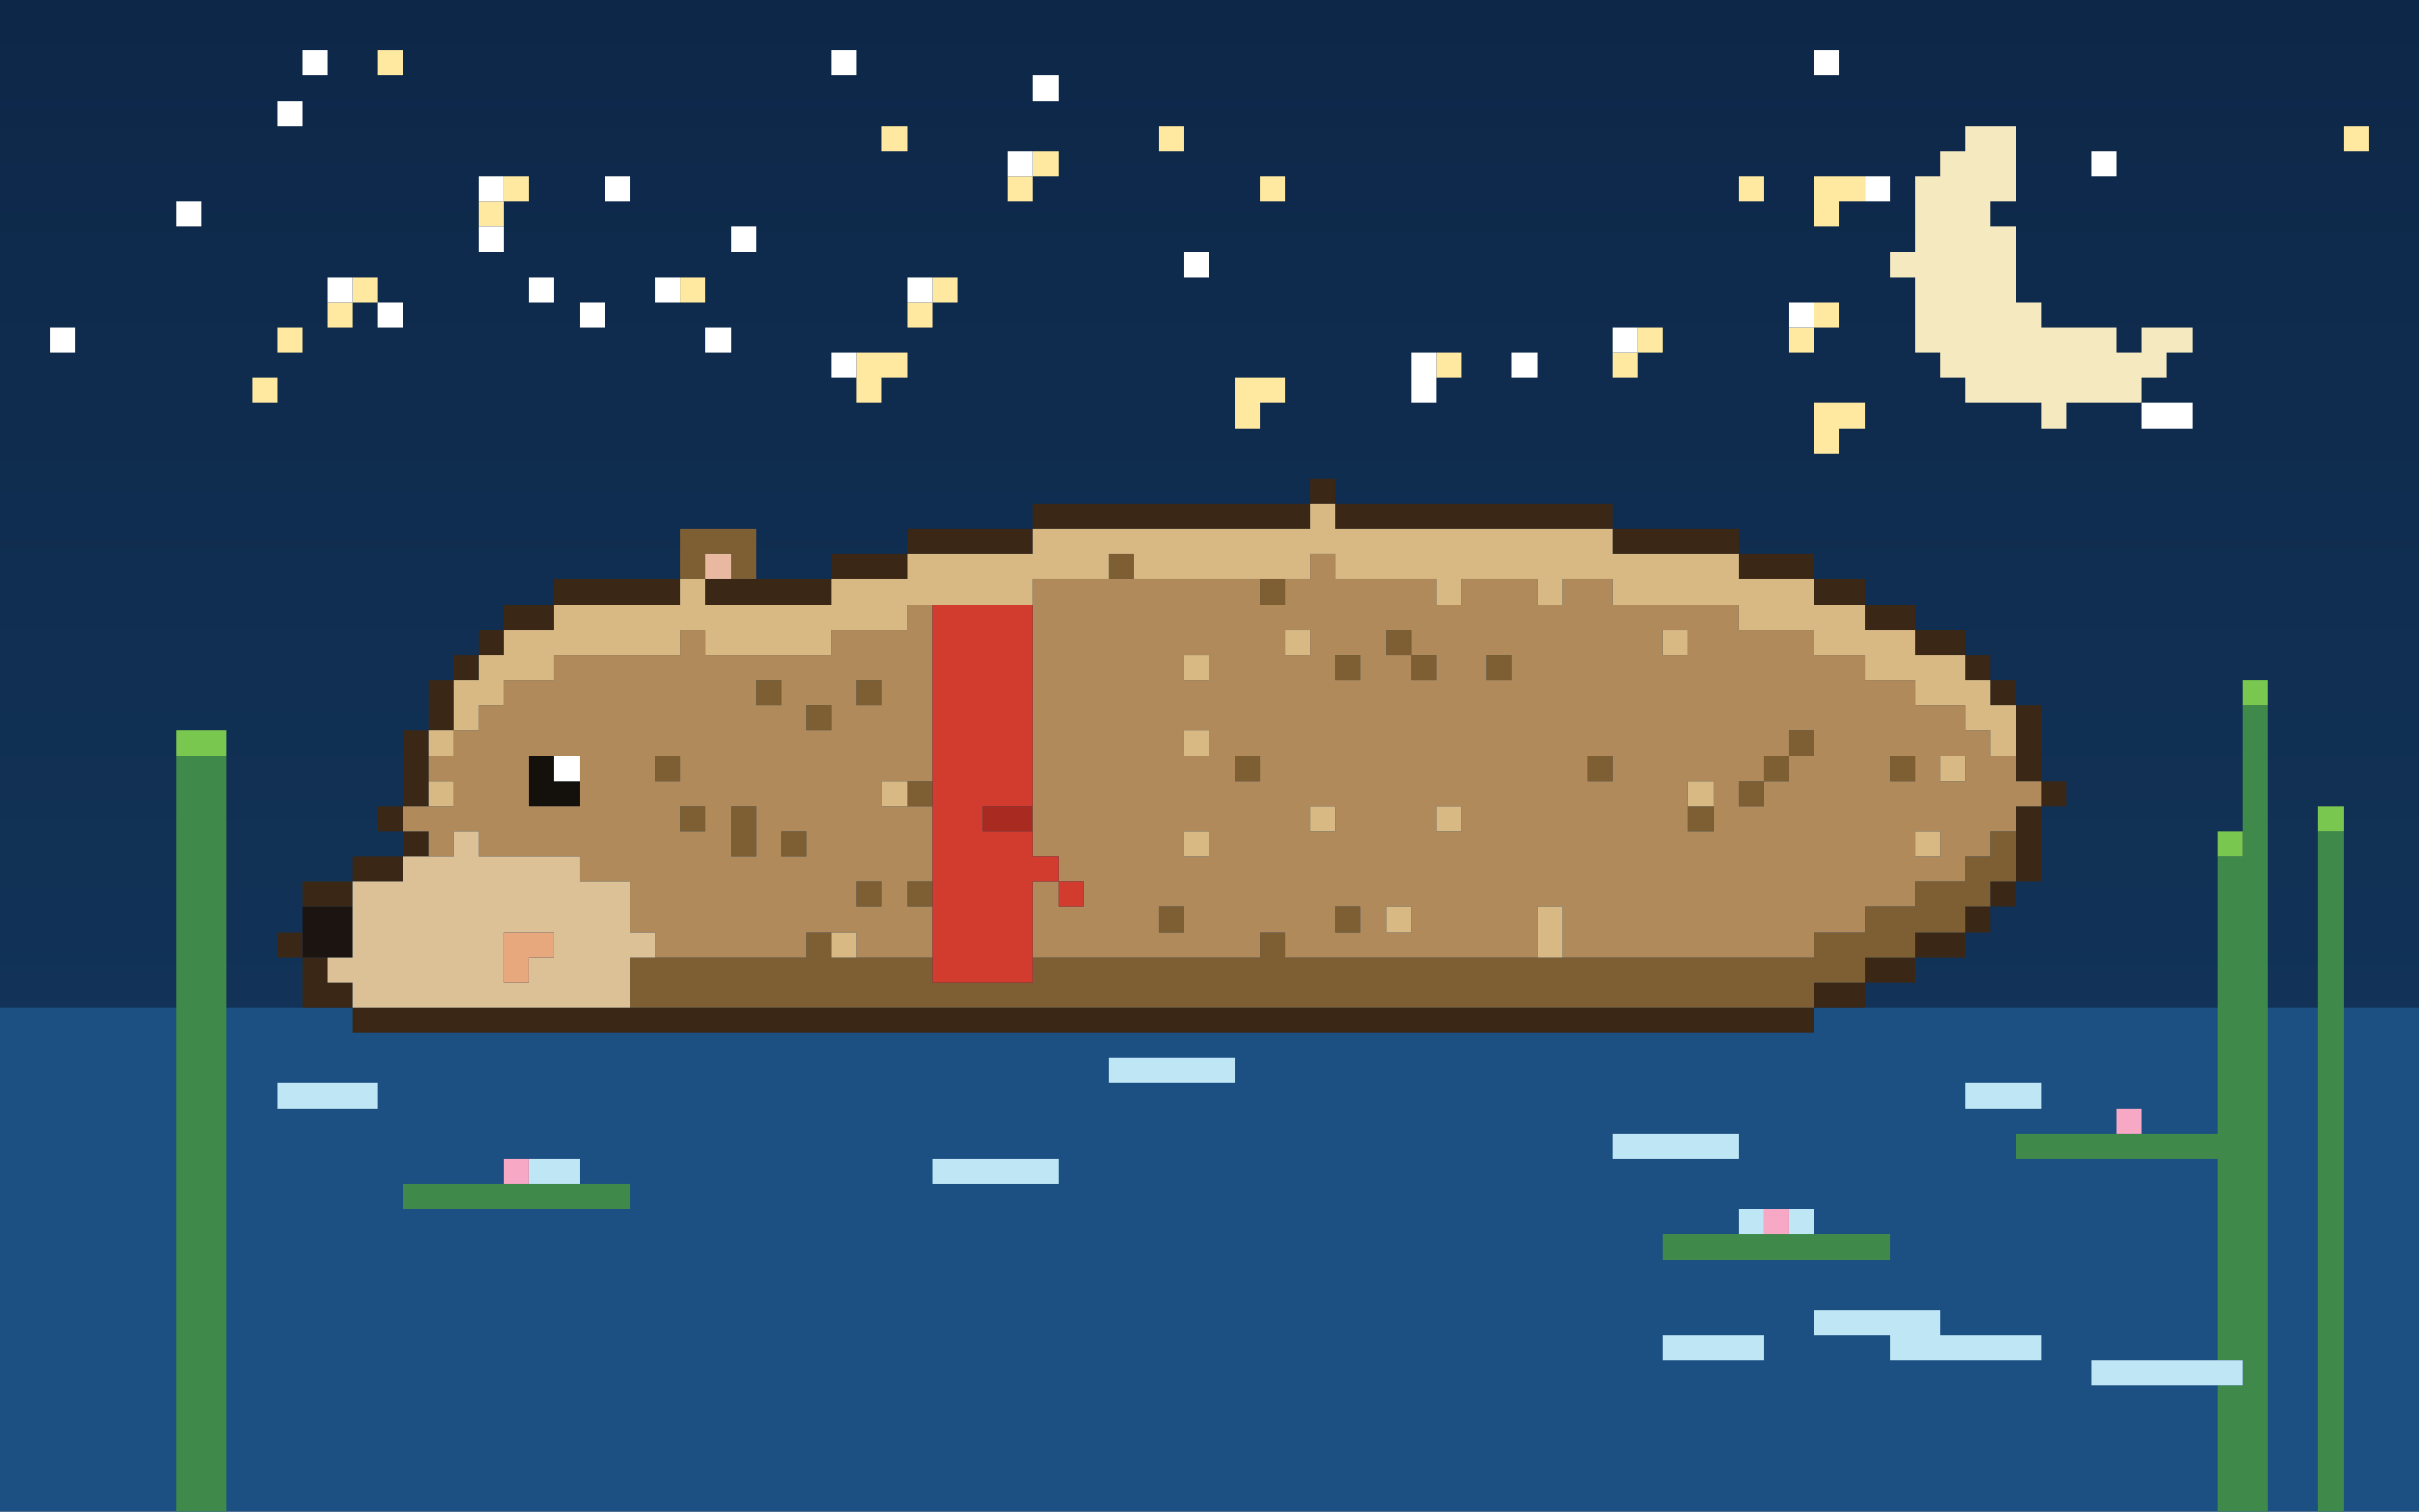
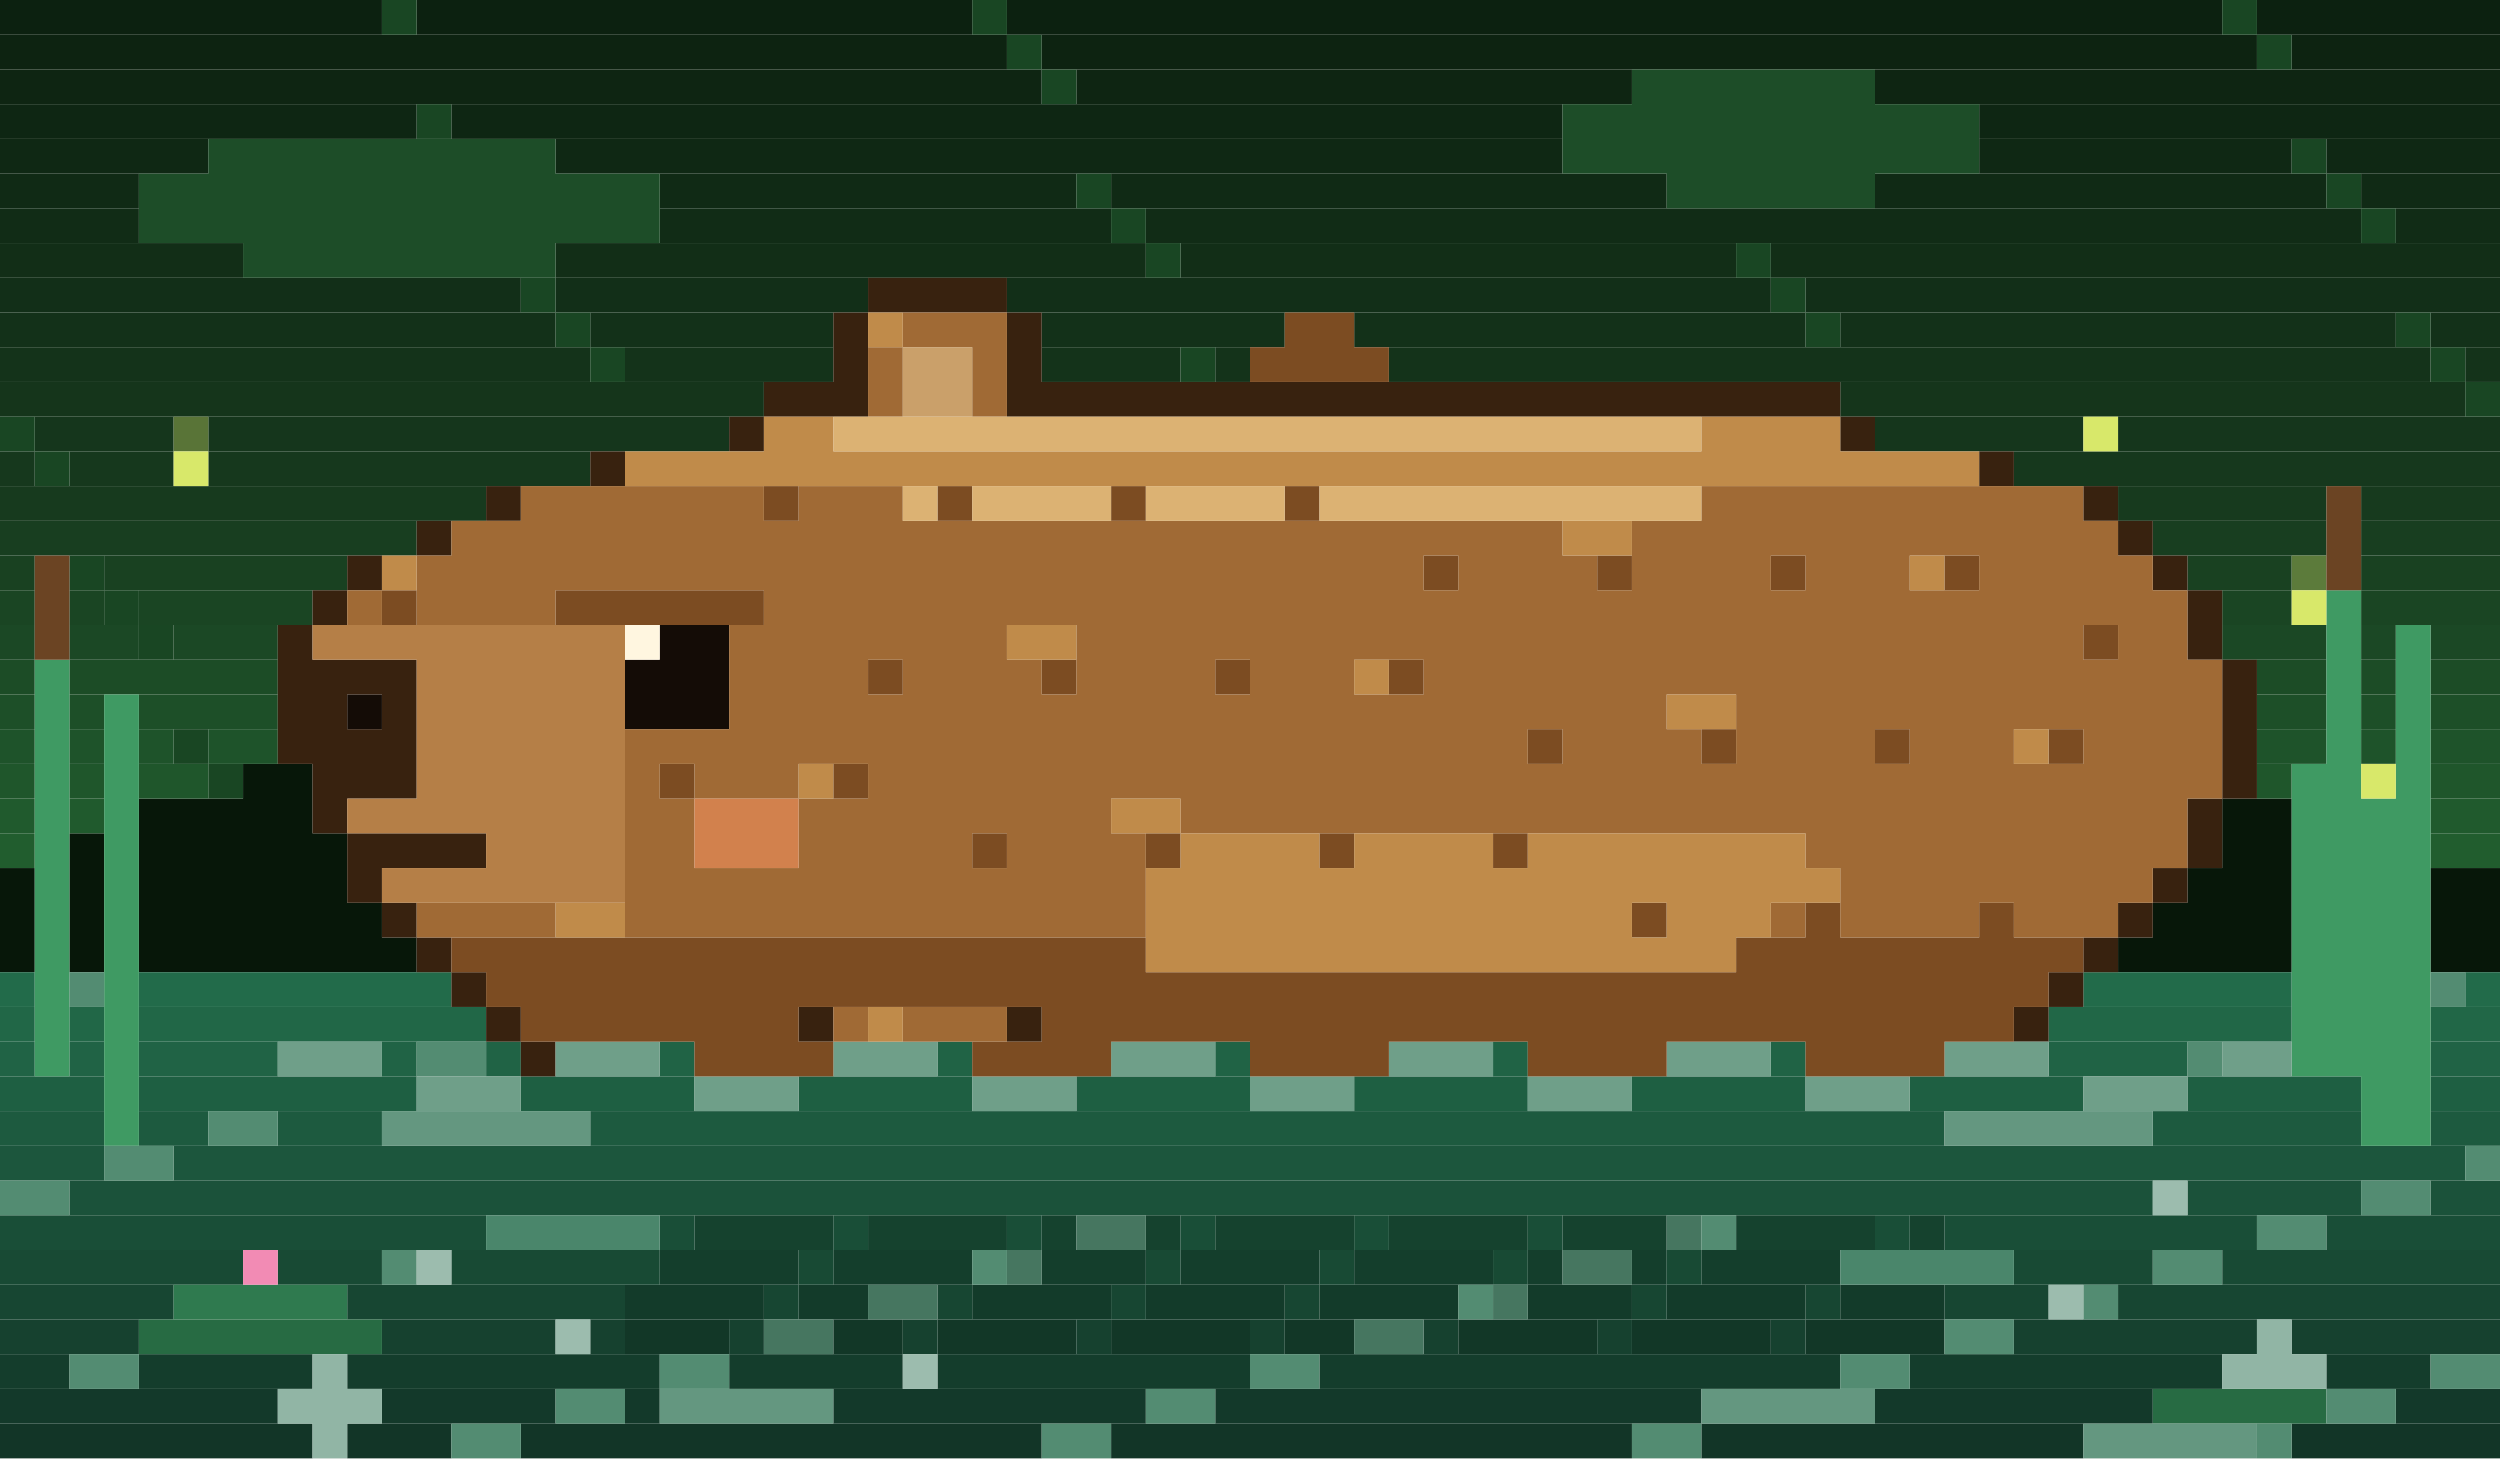
- <svg xmlns="http://www.w3.org/2000/svg" viewBox="0 0 480 300">
-   <defs>
-     <linearGradient id="g" x1="0" y1="0" x2="0" y2="1">
-       <stop offset="0" stop-color="#0d2748" />
-       <stop offset="1" stop-color="#14395f" />
-     </linearGradient>
-   </defs>
-   <rect width="480" height="300" fill="url(#g)" />
-   <rect y="200" width="480" height="100" fill="#1c4f82" />
-   <path fill="#14100c" d="M105 150h5v5H105zM105 155h10v5H105z" />
-   <path fill="#1c1410" d="M60 180h10v5H60zM60 185h10v5H60z" />
-   <path fill="#3a2716" d="M260 95h5v5H260zM205 100h55v5H205zM265 100h55v5H265zM180 105h25v5H180zM320 105h25v5H320zM165 110h15v5H165zM345 110h15v5H345zM110 115h25v5H110zM140 115h25v5H140zM360 115h10v5H360zM100 120h10v5H100zM370 120h10v5H370zM95 125h5v5H95zM380 125h10v5H380zM90 130h5v5H90zM390 130h5v5H390zM85 135h5v5H85zM395 135h5v5H395zM85 140h5v5H85zM400 140h5v5H400zM80 145h5v5H80zM400 145h5v5H400zM80 150h5v5H80zM400 150h5v5H400zM80 155h5v5H80zM405 155h5v5H405zM75 160h5v5H75zM400 160h5v5H400zM80 165h5v5H80zM400 165h5v5H400zM70 170h10v5H70zM400 170h5v5H400zM60 175h10v5H60zM395 175h5v5H395zM390 180h5v5H390zM55 185h5v5H55zM380 185h10v5H380zM60 190h5v5H60zM370 190h10v5H370zM60 195h10v5H60zM360 195h10v5H360zM70 200h290v5H70z" />
-   <path fill="#3f8a4a" d="M445 140h5v5H445zM445 145h5v5H445zM35 150h10v5H35zM445 150h5v5H445zM35 155h10v5H35zM445 155h5v5H445zM35 160h10v5H35zM445 160h5v5H445zM35 165h10v5H35zM445 165h5v5H445zM460 165h5v5H460zM35 170h10v5H35zM440 170h10v5H440zM460 170h5v5H460zM35 175h10v5H35zM440 175h10v5H440zM460 175h5v5H460zM35 180h10v5H35zM440 180h10v5H440zM460 180h5v5H460zM35 185h10v5H35zM440 185h10v5H440zM460 185h5v5H460zM35 190h10v5H35zM440 190h10v5H440zM460 190h5v5H460zM35 195h10v5H35zM440 195h10v5H440zM460 195h5v5H460zM35 200h10v5H35zM440 200h10v5H440zM460 200h5v5H460zM35 205h10v5H35zM440 205h10v5H440zM460 205h5v5H460zM35 210h10v5H35zM440 210h10v5H440zM460 210h5v5H460zM35 215h10v5H35zM440 215h10v5H440zM460 215h5v5H460zM35 220h10v5H35zM440 220h10v5H440zM460 220h5v5H460zM35 225h10v5H35zM400 225h50v5H400zM460 225h5v5H460zM35 230h10v5H35zM440 230h10v5H440zM460 230h5v5H460zM35 235h10v5H35zM80 235h45v5H80zM440 235h10v5H440zM460 235h5v5H460zM35 240h10v5H35zM440 240h10v5H440zM460 240h5v5H460zM35 245h10v5H35zM330 245h45v5H330zM440 245h10v5H440zM460 245h5v5H460zM35 250h10v5H35zM440 250h10v5H440zM460 250h5v5H460zM35 255h10v5H35zM440 255h10v5H440zM460 255h5v5H460zM35 260h10v5H35zM440 260h10v5H440zM460 260h5v5H460zM35 265h10v5H35zM440 265h10v5H440zM460 265h5v5H460zM35 270h10v5H35zM445 270h5v5H445zM460 270h5v5H460zM35 275h10v5H35zM440 275h10v5H440zM460 275h5v5H460zM35 280h10v5H35zM440 280h10v5H440zM460 280h5v5H460zM35 285h10v5H35zM440 285h10v5H440zM460 285h5v5H460zM35 290h10v5H35zM440 290h10v5H440zM460 290h5v5H460zM35 295h10v5H35zM440 295h10v5H440zM460 295h5v5H460z" />
-   <path fill="#7ac74f" d="M445 135h5v5H445zM35 145h10v5H35zM460 160h5v5H460zM440 165h5v5H440z" />
-   <path fill="#7d5f33" d="M135 105h15v5H135zM135 110h5v5H135zM145 110h5v5H145zM220 110h5v5H220zM250 115h5v5H250zM275 125h5v5H275zM265 130h5v5H265zM280 130h5v5H280zM295 130h5v5H295zM150 135h5v5H150zM170 135h5v5H170zM160 140h5v5H160zM355 145h5v5H355zM130 150h5v5H130zM245 150h5v5H245zM315 150h5v5H315zM350 150h5v5H350zM375 150h5v5H375zM180 155h5v5H180zM345 155h5v5H345zM135 160h5v5H135zM145 160h5v5H145zM335 160h5v5H335zM145 165h5v5H145zM155 165h5v5H155zM395 165h5v5H395zM390 170h10v5H390zM170 175h5v5H170zM180 175h5v5H180zM380 175h15v5H380zM230 180h5v5H230zM265 180h5v5H265zM370 180h20v5H370zM160 185h5v5H160zM250 185h5v5H250zM360 185h20v5H360zM125 190h60v5H125zM205 190h165v5H205zM125 195h235v5H125z" />
-   <path fill="#a82a20" d="M195 160h10v5H195z" />
-   <path fill="#b08a5a" d="M260 110h5v5H260zM205 115h45v5H205zM255 115h30v5H255zM290 115h15v5H290zM310 115h10v5H310zM180 120h5v5H180zM205 120h140v5H205zM135 125h5v5H135zM165 125h20v5H165zM205 125h50v5H205zM260 125h15v5H260zM280 125h50v5H280zM335 125h25v5H335zM110 130h75v5H110zM205 130h30v5H205zM240 130h25v5H240zM270 130h10v5H270zM285 130h10v5H285zM300 130h70v5H300zM100 135h50v5H100zM155 135h15v5H155zM175 135h10v5H175zM205 135h175v5H205zM95 140h65v5H95zM165 140h20v5H165zM205 140h185v5H205zM90 145h95v5H90zM205 145h30v5H205zM240 145h115v5H240zM360 145h35v5H360zM85 150h20v5H85zM115 150h15v5H115zM135 150h50v5H135zM205 150h40v5H205zM250 150h65v5H250zM320 150h30v5H320zM355 150h20v5H355zM380 150h5v5H380zM390 150h10v5H390zM90 155h15v5H90zM115 155h60v5H115zM205 155h130v5H205zM340 155h5v5H340zM350 155h55v5H350zM80 160h55v5H80zM140 160h5v5H140zM150 160h35v5H150zM205 160h55v5H205zM265 160h20v5H265zM290 160h45v5H290zM340 160h60v5H340zM85 165h5v5H85zM95 165h50v5H95zM150 165h5v5H150zM160 165h25v5H160zM205 165h30v5H205zM240 165h140v5H240zM385 165h10v5H385zM115 170h70v5H115zM210 170h180v5H210zM125 175h45v5H125zM175 175h5v5H175zM205 175h5v5H205zM215 175h165v5H215zM125 180h60v5H125zM205 180h25v5H205zM235 180h30v5H235zM270 180h5v5H270zM280 180h25v5H280zM310 180h60v5H310zM130 185h30v5H130zM170 185h15v5H170zM205 185h45v5H205zM255 185h50v5H255zM310 185h50v5H310z" />
-   <path fill="#bfe6f5" d="M220 210h25v5H220zM55 215h20v5H55zM390 215h15v5H390zM320 225h25v5H320zM105 230h10v5H105zM185 230h25v5H185zM345 240h5v5H345zM355 240h5v5H355zM360 260h25v5H360zM330 265h20v5H330zM375 265h30v5H375zM415 270h30v5H415z" />
-   <path fill="#d23c2e" d="M185 120h20v5H185zM185 125h20v5H185zM185 130h20v5H185zM185 135h20v5H185zM185 140h20v5H185zM185 145h20v5H185zM185 150h20v5H185zM185 155h20v5H185zM185 160h10v5H185zM185 165h20v5H185zM185 170h25v5H185zM185 175h20v5H185zM210 175h5v5H210zM185 180h20v5H185zM185 185h20v5H185zM185 190h20v5H185z" />
-   <path fill="#d9b983" d="M260 100h5v5H260zM205 105h115v5H205zM180 110h40v5H180zM225 110h35v5H225zM265 110h80v5H265zM135 115h5v5H135zM165 115h40v5H165zM285 115h5v5H285zM305 115h5v5H305zM320 115h40v5H320zM110 120h70v5H110zM345 120h25v5H345zM100 125h35v5H100zM140 125h25v5H140zM255 125h5v5H255zM330 125h5v5H330zM360 125h20v5H360zM95 130h15v5H95zM235 130h5v5H235zM370 130h20v5H370zM90 135h10v5H90zM380 135h15v5H380zM90 140h5v5H90zM390 140h10v5H390zM85 145h5v5H85zM235 145h5v5H235zM395 145h5v5H395zM385 150h5v5H385zM85 155h5v5H85zM175 155h5v5H175zM335 155h5v5H335zM260 160h5v5H260zM285 160h5v5H285zM235 165h5v5H235zM380 165h5v5H380zM275 180h5v5H275zM305 180h5v5H305zM165 185h5v5H165zM305 185h5v5H305z" />
-   <path fill="#dcc096" d="M90 165h5v5H90zM80 170h35v5H80zM70 175h55v5H70zM70 180h55v5H70zM70 185h30v5H70zM110 185h20v5H110zM65 190h35v5H65zM105 190h20v5H105zM70 195h55v5H70z" />
-   <path fill="#e8a87e" d="M100 185h10v5H100zM100 190h5v5H100z" />
-   <path fill="#e8b8a0" d="M140 110h5v5H140z" />
-   <path fill="#f5e9c0" d="M390 25h10v5H390zM385 30h15v5H385zM380 35h20v5H380zM380 40h15v5H380zM380 45h20v5H380zM375 50h25v5H375zM380 55h20v5H380zM380 60h25v5H380zM380 65h40v5H380zM425 65h10v5H425zM385 70h45v5H385zM390 75h35v5H390zM405 80h5v5H405z" />
-   <path fill="#f7a8c4" d="M420 220h5v5H420zM100 230h5v5H100zM350 240h5v5H350z" />
-   <path fill="#ffe9a0" d="M75 10h5v5H75zM175 25h5v5H175zM230 25h5v5H230zM465 25h5v5H465zM205 30h5v5H205zM100 35h5v5H100zM200 35h5v5H200zM250 35h5v5H250zM345 35h5v5H345zM360 35h10v5H360zM95 40h5v5H95zM360 40h5v5H360zM70 55h5v5H70zM135 55h5v5H135zM185 55h5v5H185zM65 60h5v5H65zM180 60h5v5H180zM360 60h5v5H360zM55 65h5v5H55zM325 65h5v5H325zM355 65h5v5H355zM170 70h10v5H170zM285 70h5v5H285zM320 70h5v5H320zM50 75h5v5H50zM170 75h5v5H170zM245 75h10v5H245zM245 80h5v5H245zM360 80h10v5H360zM360 85h5v5H360z" />
-   <path fill="#ffffff" d="M60 10h5v5H60zM165 10h5v5H165zM360 10h5v5H360zM205 15h5v5H205zM55 20h5v5H55zM200 30h5v5H200zM415 30h5v5H415zM95 35h5v5H95zM120 35h5v5H120zM370 35h5v5H370zM35 40h5v5H35zM95 45h5v5H95zM145 45h5v5H145zM235 50h5v5H235zM65 55h5v5H65zM105 55h5v5H105zM130 55h5v5H130zM180 55h5v5H180zM75 60h5v5H75zM115 60h5v5H115zM355 60h5v5H355zM10 65h5v5H10zM140 65h5v5H140zM320 65h5v5H320zM165 70h5v5H165zM280 70h5v5H280zM300 70h5v5H300zM280 75h5v5H280zM425 80h10v5H425zM110 150h5v5H110z" />
+ <svg xmlns="http://www.w3.org/2000/svg" viewBox="0 0 432 252">
+   <path fill="#071709" d="M42 132h12v6H42zM24 138h30v6H24zM384 138h12v6H384zM12 144h6v6H12zM24 144h36v6H24zM384 144h12v6H384zM0 150h6v6H0zM12 150h6v6H12zM24 150h36v6H24zM378 150h18v6H378zM420 150h12v6H420zM0 156h6v6H0zM12 156h6v6H12zM24 156h42v6H24zM372 156h24v6H372zM420 156h12v6H420zM0 162h6v6H0zM12 162h6v6H12zM24 162h48v6H24zM366 162h30v6H366zM420 162h12v6H420z" />
+   <path fill="#0c2110" d="M0 0h66v6H0zM72 0h96v6H72zM174 0h210v6H174zM390 0h42v6H390z" />
+   <path fill="#0d2311" d="M0 6h174v6H0zM180 6h210v6H180zM396 6h36v6H396z" />
+   <path fill="#0e2512" d="M0 12h180v6H0zM186 12h96v6H186zM324 12h108v6H324z" />
+   <path fill="#0e2613" d="M0 18h72v6H0zM78 18h192v6H78zM342 18h90v6H342z" />
+   <path fill="#0f2814" d="M0 24h36v6H0zM96 24h174v6H96zM342 24h54v6H342zM402 24h30v6H402z" />
+   <path fill="#102a15" d="M0 30h24v6H0zM114 30h72v6H114zM192 30h96v6H192zM324 30h78v6H324zM408 30h24v6H408z" />
+   <path fill="#112c16" d="M0 36h24v6H0zM114 36h78v6H114zM198 36h210v6H198zM414 36h18v6H414z" />
+   <path fill="#122e17" d="M0 42h42v6H0zM96 42h102v6H96zM204 42h96v6H204zM306 42h126v6H306z" />
+   <path fill="#122f18" d="M0 48h90v6H0zM96 48h54v6H96zM174 48h132v6H174zM312 48h120v6H312z" />
+   <path fill="#123527" d="M0 246h54v6H0zM60 246h18v6H60zM90 246h90v6H90zM192 246h90v6H192zM294 246h66v6H294zM396 246h36v6H396z" />
+   <path fill="#123727" d="M108 228h18v6H108zM144 228h12v6H144zM162 228h24v6H162zM192 228h24v6H192zM222 228h12v6H222zM252 228h24v6H252zM282 228h24v6H282zM312 228h24v6H312z" />
+   <path fill="#133119" d="M0 54h96v6H0zM102 54h42v6H102zM180 54h42v6H180zM234 54h78v6H234zM318 54h96v6H318zM420 54h12v6H420z" />
+   <path fill="#13392a" d="M0 240h48v6H0zM66 240h30v6H66zM108 240h6v6H108zM144 240h54v6H144zM210 240h84v6H210zM324 240h48v6H324zM414 240h18v6H414z" />
+   <path fill="#133b2a" d="M108 222h24v6H108zM138 222h12v6H138zM168 222h24v6H168zM198 222h24v6H198zM228 222h24v6H228zM264 222h18v6H264zM288 222h24v6H288zM318 222h18v6H318z" />
+   <path fill="#140c06" d="M114 108h12v6H114zM108 114h18v6H108zM60 120h6v6H60zM108 120h18v6H108z" />
+   <path fill="#14331a" d="M0 60h102v6H0zM108 60h36v6H108zM180 60h24v6H180zM210 60h6v6H210zM240 60h180v6H240zM426 60h6v6H426z" />
+   <path fill="#143d2c" d="M0 234h12v6H0zM24 234h30v6H24zM60 234h54v6H60zM126 234h30v6H126zM162 234h54v6H162zM228 234h90v6H228zM330 234h54v6H330zM402 234h18v6H402z" />
+   <path fill="#143e2c" d="M114 216h24v6H114zM144 216h24v6H144zM180 216h18v6H180zM204 216h24v6H204zM234 216h24v6H234zM264 216h6v6H264zM282 216h6v6H282zM294 216h24v6H294z" />
+   <path fill="#15351b" d="M0 66h132v6H0zM318 66h108v6H318z" />
+   <path fill="#15361c" d="M6 72h24v6H6zM36 72h90v6H36zM324 72h36v6H324zM366 72h66v6H366z" />
+   <path fill="#15422e" d="M120 210h24v6H120zM150 210h24v6H150zM180 210h6v6H180zM198 210h6v6H198zM210 210h24v6H210zM240 210h24v6H240zM270 210h18v6H270zM300 210h24v6H300zM330 210h6v6H330z" />
+   <path fill="#16381d" d="M0 78h6v6H0zM12 78h18v6H12zM36 78h66v6H36zM348 78h84v6H348z" />
+   <path fill="#16412f" d="M0 228h24v6H0zM66 228h30v6H66zM102 228h6v6H102zM126 228h6v6H126zM156 228h6v6H156zM186 228h6v6H186zM216 228h6v6H216zM246 228h6v6H246zM276 228h6v6H276zM306 228h6v6H306zM348 228h42v6H348zM396 228h36v6H396z" />
+   <path fill="#173a1e" d="M0 84h84v6H0zM366 84h36v6H366zM408 84h24v6H408z" />
+   <path fill="#174632" d="M0 222h30v6H0zM60 222h48v6H60zM132 222h6v6H132zM162 222h6v6H162zM192 222h6v6H192zM222 222h6v6H222zM282 222h6v6H282zM312 222h6v6H312zM336 222h18v6H336zM366 222h66v6H366z" />
+   <path fill="#183e20" d="M0 90h72v6H0zM372 90h30v6H372zM408 90h24v6H408z" />
+   <path fill="#184a34" d="M0 216h42v6H0zM48 216h18v6H48zM78 216h36v6H78zM138 216h6v6H138zM198 216h6v6H198zM228 216h6v6H228zM258 216h6v6H258zM288 216h6v6H288zM348 216h24v6H348zM384 216h48v6H384z" />
+   <path fill="#194121" d="M0 96h6v6H0zM18 96h42v6H18zM378 96h18v6H378zM408 96h24v6H408z" />
+   <path fill="#194623" d="M66 0h6v6H66zM168 0h6v6H168zM384 0h6v6H384zM174 6h6v6H174zM390 6h6v6H390zM180 12h6v6H180zM72 18h6v6H72zM396 24h6v6H396zM186 30h6v6H186zM402 30h6v6H402zM192 36h6v6H192zM408 36h6v6H408zM198 42h6v6H198zM300 42h6v6H300zM90 48h6v6H90zM306 48h6v6H306zM96 54h6v6H96zM312 54h6v6H312zM414 54h6v6H414zM102 60h6v6H102zM204 60h6v6H204zM420 60h6v6H420zM426 66h6v6H426zM0 72h6v6H0zM6 78h6v6H6zM12 96h6v6H12zM18 102h6v6H18zM24 108h6v6H24zM30 126h6v6H30zM36 132h6v6H36z" />
+   <path fill="#194e37" d="M0 210h84v6H0zM114 210h6v6H114zM144 210h6v6H144zM174 210h6v6H174zM204 210h6v6H204zM234 210h6v6H234zM264 210h6v6H264zM324 210h6v6H324zM336 210h54v6H336zM402 210h30v6H402z" />
+   <path fill="#1a4523" d="M0 102h6v6H0zM12 102h6v6H12zM24 102h30v6H24zM384 102h12v6H384zM408 102h24v6H408z" />
+   <path fill="#1b4825" d="M0 108h6v6H0zM12 108h12v6H12zM30 108h18v6H30zM384 108h18v6H384zM408 108h6v6H408zM420 108h12v6H420z" />
+   <path fill="#1b523a" d="M12 204h360v6H12zM378 204h30v6H378zM420 204h12v6H420z" />
+   <path fill="#1c4c26" d="M0 114h6v6H0zM12 114h36v6H12zM390 114h12v6H390zM408 114h6v6H408zM420 114h12v6H420z" />
+   <path fill="#1c563d" d="M0 198h18v6H0zM30 198h396v6H30z" />
+   <path fill="#1d4d28" d="M282 12h42v6H282zM270 18h72v6H270zM36 24h60v6H36zM270 24h72v6H270zM24 30h90v6H24zM288 30h36v6H288zM24 36h90v6H24zM42 42h54v6H42z" />
+   <path fill="#1d4f28" d="M0 120h6v6H0zM12 120h6v6H12zM24 120h24v6H24zM390 120h12v6H390zM408 120h6v6H408zM420 120h12v6H420z" />
+   <path fill="#1d5a3f" d="M0 192h18v6H0zM24 192h12v6H24zM48 192h18v6H48zM102 192h234v6H102zM372 192h36v6H372zM420 192h12v6H420z" />
+   <path fill="#1e532a" d="M0 126h6v6H0zM12 126h6v6H12zM24 126h6v6H24zM36 126h12v6H36zM390 126h12v6H390zM408 126h6v6H408zM420 126h12v6H420z" />
+   <path fill="#1e5f42" d="M0 186h18v6H0zM24 186h48v6H24zM90 186h30v6H90zM138 186h30v6H138zM186 186h30v6H186zM234 186h30v6H234zM282 186h30v6H282zM330 186h30v6H330zM378 186h30v6H378zM420 186h12v6H420z" />
+   <path fill="#1f562b" d="M0 132h6v6H0zM12 132h6v6H12zM24 132h12v6H24zM390 132h6v6H390zM420 132h12v6H420z" />
+   <path fill="#205a2d" d="M0 138h6v6H0zM12 138h6v6H12zM420 138h12v6H420z" />
+   <path fill="#206345" d="M0 180h6v6H0zM12 180h6v6H12zM24 180h24v6H24zM66 180h6v6H66zM84 180h6v6H84zM114 180h6v6H114zM162 180h6v6H162zM210 180h6v6H210zM258 180h6v6H258zM306 180h6v6H306zM354 180h24v6H354zM420 180h12v6H420z" />
+   <path fill="#215d2e" d="M0 144h6v6H0zM420 144h12v6H420z" />
+   <path fill="#216747" d="M0 174h6v6H0zM12 174h6v6H12zM24 174h60v6H24zM354 174h42v6H354zM420 174h12v6H420z" />
+   <path fill="#226b4a" d="M0 168h6v6H0zM24 168h54v6H24zM360 168h36v6H360zM426 168h6v6H426z" />
+   <path fill="#276b43" d="M24 228h42v6H24zM372 240h30v6H372z" />
+   <path fill="#2f7a4f" d="M30 222h30v6H30z" />
+   <path fill="#38220f" d="M150 48h24v6H150zM144 54h6v6H144zM174 54h6v6H174zM144 60h6v6H144zM174 60h6v6H174zM132 66h18v6H132zM174 66h144v6H174zM126 72h6v6H126zM318 72h6v6H318zM102 78h6v6H102zM342 78h6v6H342zM84 84h6v6H84zM360 84h6v6H360zM72 90h6v6H72zM366 90h6v6H366zM60 96h6v6H60zM372 96h6v6H372zM54 102h6v6H54zM378 102h6v6H378zM48 108h6v6H48zM378 108h6v6H378zM48 114h24v6H48zM384 114h6v6H384zM48 120h12v6H48zM66 120h6v6H66zM384 120h6v6H384zM48 126h24v6H48zM384 126h6v6H384zM54 132h18v6H54zM384 132h6v6H384zM54 138h6v6H54zM378 138h6v6H378zM60 144h24v6H60zM378 144h6v6H378zM60 150h6v6H60zM372 150h6v6H372zM66 156h6v6H66zM366 156h6v6H366zM72 162h6v6H72zM360 162h6v6H360zM78 168h6v6H78zM354 168h6v6H354zM84 174h6v6H84zM138 174h6v6H138zM174 174h6v6H174zM348 174h6v6H348zM90 180h6v6H90z" />
+   <path fill="#3f9a63" d="M402 102h6v6H402zM402 108h6v6H402zM414 108h6v6H414zM6 114h6v6H6zM402 114h6v6H402zM414 114h6v6H414zM6 120h6v6H6zM18 120h6v6H18zM402 120h6v6H402zM414 120h6v6H414zM6 126h6v6H6zM18 126h6v6H18zM402 126h6v6H402zM414 126h6v6H414zM6 132h6v6H6zM18 132h6v6H18zM396 132h12v6H396zM414 132h6v6H414zM6 138h6v6H6zM18 138h6v6H18zM396 138h24v6H396zM6 144h6v6H6zM18 144h6v6H18zM396 144h24v6H396zM6 150h6v6H6zM18 150h6v6H18zM396 150h24v6H396zM6 156h6v6H6zM18 156h6v6H18zM396 156h24v6H396zM6 162h6v6H6zM18 162h6v6H18zM396 162h24v6H396zM6 168h6v6H6zM18 168h6v6H18zM396 168h24v6H396zM6 174h6v6H6zM18 174h6v6H18zM396 174h24v6H396zM6 180h6v6H6zM18 180h6v6H18zM396 180h24v6H396zM18 186h6v6H18zM408 186h12v6H408zM18 192h6v6H18zM408 192h12v6H408z" />
+   <path fill="#467660" d="M186 210h12v6H186zM288 210h6v6H288zM174 216h6v6H174zM270 216h12v6H270zM150 222h12v6H150zM258 222h6v6H258zM132 228h12v6H132zM234 228h12v6H234z" />
+   <path fill="#4a866b" d="M84 210h30v6H84zM318 216h30v6H318z" />
+   <path fill="#538c72" d="M12 168h6v6H12zM420 168h6v6H420zM72 180h12v6H72zM378 180h6v6H378zM36 192h12v6H36zM18 198h12v6H18zM426 198h6v6H426zM0 204h12v6H0zM408 204h12v6H408zM294 210h6v6H294zM390 210h12v6H390zM66 216h6v6H66zM168 216h6v6H168zM372 216h12v6H372zM252 222h6v6H252zM360 222h6v6H360zM336 228h12v6H336zM12 234h12v6H12zM114 234h12v6H114zM216 234h12v6H216zM318 234h12v6H318zM420 234h12v6H420zM96 240h12v6H96zM198 240h12v6H198zM402 240h12v6H402zM78 246h12v6H78zM180 246h12v6H180zM282 246h12v6H282zM390 246h6v6H390z" />
+   <path fill="#597437" d="M30 72h6v6H30z" />
+   <path fill="#5c7b3b" d="M396 96h6v6H396z" />
+   <path fill="#649780" d="M66 192h36v6H66zM336 192h36v6H336zM114 240h30v6H114zM294 240h30v6H294zM360 246h30v6H360z" />
+   <path fill="#6b4423" d="M402 84h6v6H402zM402 90h6v6H402zM6 96h6v6H6zM402 96h6v6H402zM6 102h6v6H6zM6 108h6v6H6z" />
+   <path fill="#6f9f89" d="M48 180h18v6H48zM96 180h18v6H96zM144 180h18v6H144zM192 180h18v6H192zM240 180h18v6H240zM288 180h18v6H288zM336 180h18v6H336zM384 180h12v6H384zM72 186h18v6H72zM120 186h18v6H120zM168 186h18v6H168zM216 186h18v6H216zM264 186h18v6H264zM312 186h18v6H312zM360 186h18v6H360z" />
+   <path fill="#7c4c22" d="M222 54h12v6H222zM216 60h24v6H216zM132 84h6v6H132zM162 84h6v6H162zM192 84h6v6H192zM222 84h6v6H222zM246 96h6v6H246zM276 96h6v6H276zM306 96h6v6H306zM336 96h6v6H336zM66 102h6v6H66zM96 102h36v6H96zM360 108h6v6H360zM150 114h6v6H150zM180 114h6v6H180zM210 114h6v6H210zM240 114h6v6H240zM264 126h6v6H264zM294 126h6v6H294zM324 126h6v6H324zM354 126h6v6H354zM114 132h6v6H114zM144 132h6v6H144zM168 144h6v6H168zM198 144h6v6H198zM228 144h6v6H228zM258 144h6v6H258zM282 156h6v6H282zM312 156h6v6H312zM342 156h6v6H342zM78 162h120v6H78zM300 162h60v6H300zM84 168h270v6H84zM90 174h48v6H90zM180 174h168v6H180zM120 180h24v6H120zM168 180h24v6H168zM216 180h24v6H216zM264 180h24v6H264zM312 180h24v6H312z" />
+   <path fill="#91b5a5" d="M390 228h6v6H390zM54 234h6v6H54zM384 234h18v6H384zM48 240h18v6H48zM54 246h6v6H54z" />
+   <path fill="#9cbcae" d="M372 204h6v6H372zM72 216h6v6H72zM354 222h6v6H354zM96 228h6v6H96zM156 234h6v6H156z" />
+   <path fill="#a06a35" d="M156 54h18v6H156zM150 60h6v6H150zM168 60h6v6H168zM150 66h6v6H150zM168 66h6v6H168zM90 84h42v6H90zM138 84h18v6H138zM294 84h66v6H294zM78 90h192v6H78zM282 90h84v6H282zM72 96h174v6H72zM252 96h24v6H252zM282 96h24v6H282zM312 96h18v6H312zM342 96h30v6H342zM60 102h6v6H60zM72 102h24v6H72zM132 102h246v6H132zM126 108h48v6H126zM186 108h174v6H186zM366 108h12v6H366zM126 114h24v6H126zM156 114h24v6H156zM186 114h24v6H186zM216 114h18v6H216zM246 114h138v6H246zM126 120h162v6H126zM300 120h84v6H300zM108 126h156v6H108zM270 126h24v6H270zM300 126h24v6H300zM330 126h18v6H330zM360 126h24v6H360zM108 132h6v6H108zM120 132h18v6H120zM150 132h234v6H150zM108 138h12v6H108zM138 138h54v6H138zM204 138h174v6H204zM108 144h12v6H108zM138 144h30v6H138zM174 144h24v6H174zM312 144h66v6H312zM108 150h90v6H108zM318 150h54v6H318zM72 156h24v6H72zM108 156h90v6H108zM306 156h6v6H306zM318 156h24v6H318zM348 156h18v6H348zM144 174h6v6H144zM156 174h18v6H156z" />
+   <path fill="#b57f47" d="M54 108h54v6H54zM72 114h36v6H72zM72 120h36v6H72zM72 126h36v6H72zM72 132h36v6H72zM60 138h48v6H60zM84 144h24v6H84zM66 150h42v6H66z" />
+   <path fill="#c08b4a" d="M150 54h6v6H150zM132 72h12v6H132zM294 72h24v6H294zM108 78h234v6H108zM270 90h12v6H270zM66 96h6v6H66zM330 96h6v6H330zM174 108h12v6H174zM234 114h6v6H234zM288 120h12v6H288zM348 126h6v6H348zM138 132h6v6H138zM192 138h12v6H192zM204 144h24v6H204zM234 144h24v6H234zM264 144h48v6H264zM198 150h120v6H198zM96 156h12v6H96zM198 156h84v6H198zM288 156h18v6H288zM198 162h102v6H198zM150 174h6v6H150z" />
+   <path fill="#caa06a" d="M156 60h12v6H156zM156 66h12v6H156z" />
+   <path fill="#d2814d" d="M120 138h18v6H120zM120 144h18v6H120z" />
+   <path fill="#d8e86a" d="M360 72h6v6H360zM30 78h6v6H30zM396 102h6v6H396zM408 132h6v6H408z" />
+   <path fill="#dcb273" d="M144 72h150v6H144zM156 84h6v6H156zM168 84h24v6H168zM198 84h24v6H198zM228 84h66v6H228z" />
+   <path fill="#f28bb4" d="M42 216h6v6H42z" />
+   <path fill="#fff6e0" d="M108 108h6v6H108z" />
</svg>
